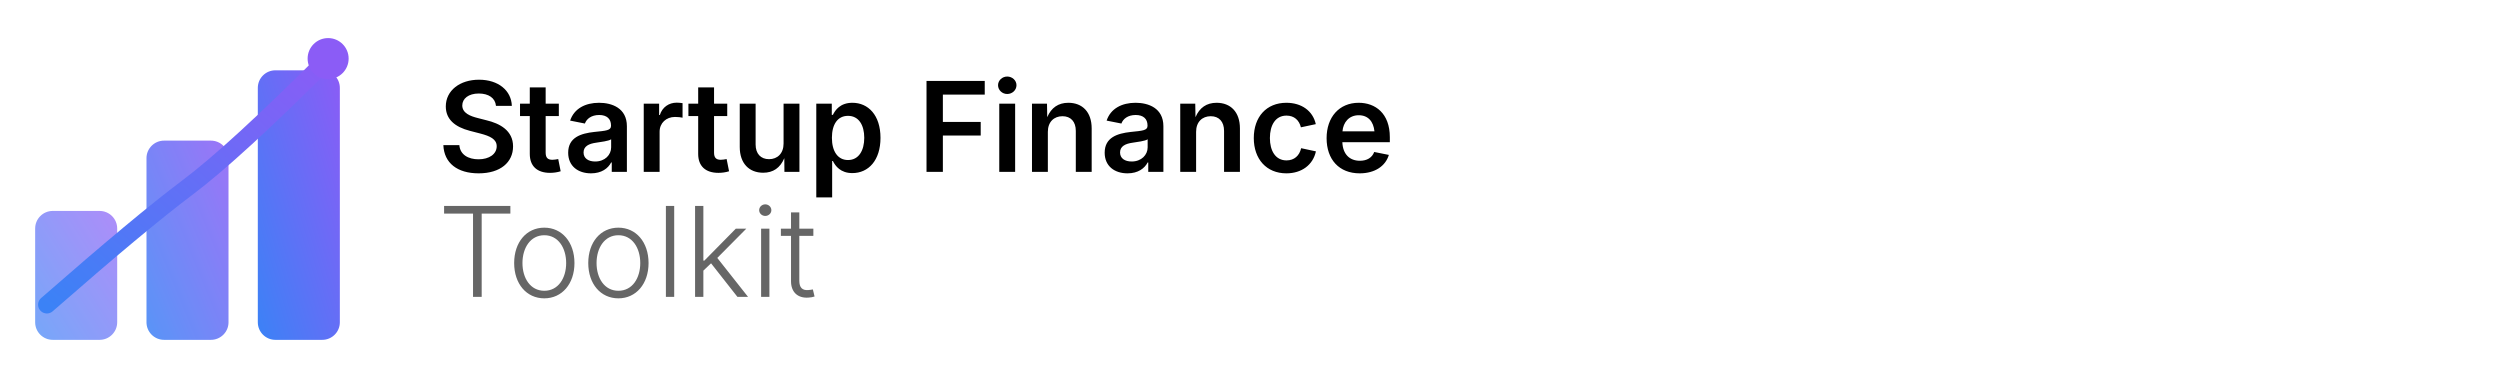
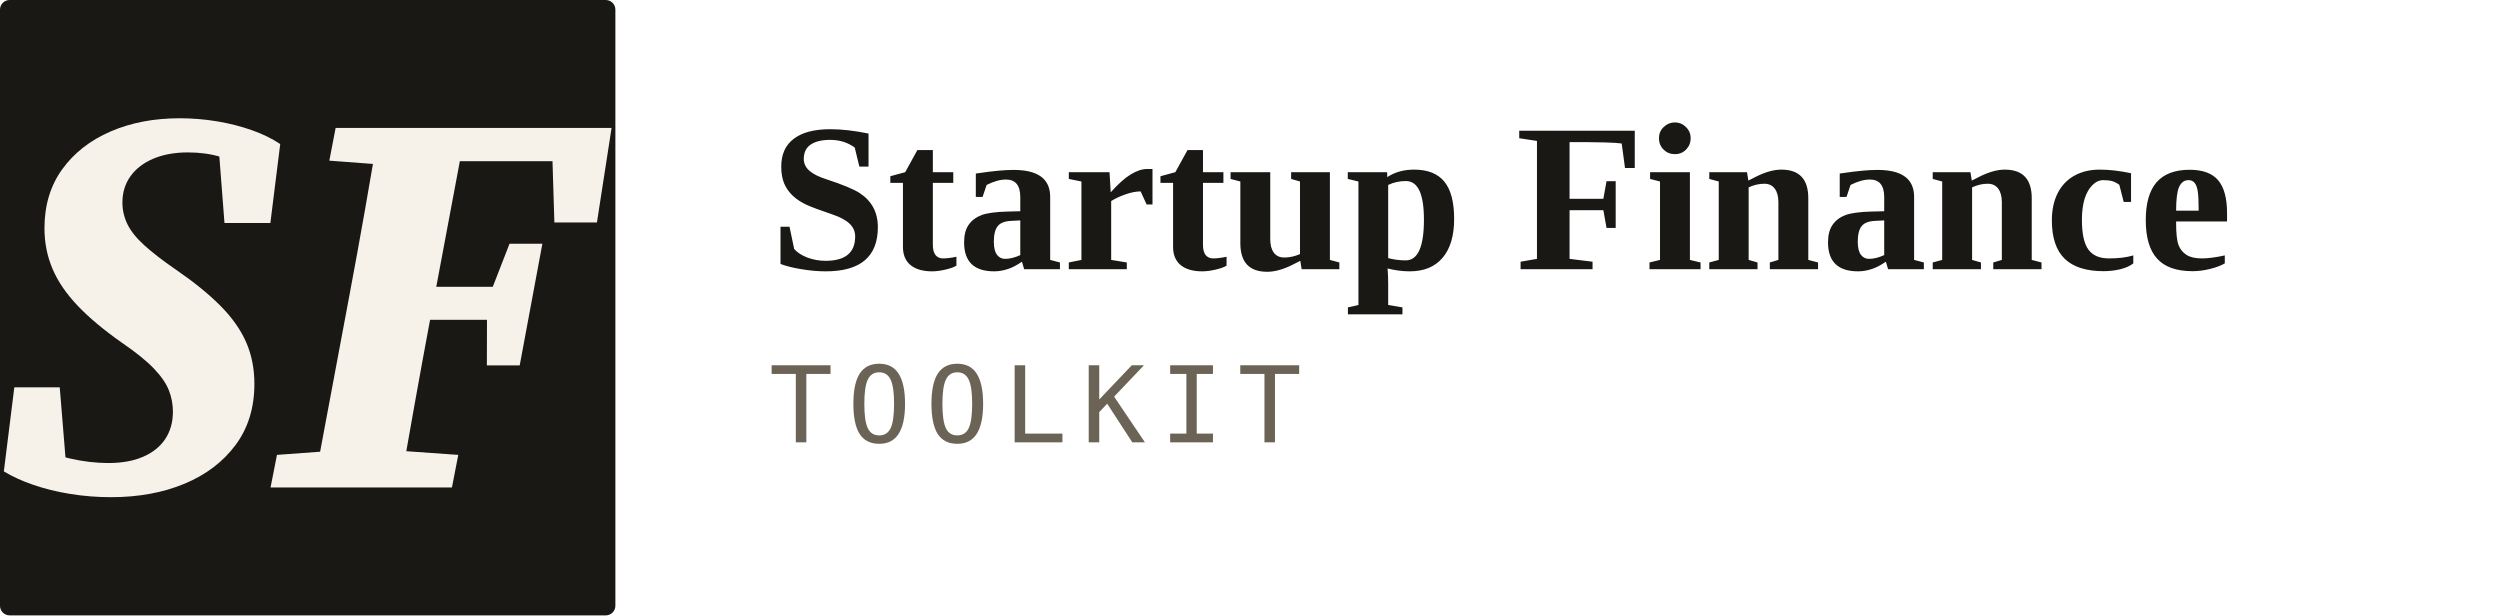
- <svg xmlns="http://www.w3.org/2000/svg" viewBox="0 0 320 48" fill="none">
-   <defs>
-     <linearGradient id="bar-grad" x1="0" y1="1" x2="1" y2="0">
-       <stop offset="0%" stop-color="#3b82f6" />
-       <stop offset="100%" stop-color="#8b5cf6" />
-     </linearGradient>
-     <linearGradient id="line-grad" x1="0" y1="1" x2="1" y2="0">
-       <stop offset="0%" stop-color="#3b82f6" />
-       <stop offset="100%" stop-color="#8b5cf6" />
-     </linearGradient>
-   </defs>
-   <g transform="translate(0,0) scale(0.75)">
-     <rect x="6" y="36" width="14" height="22" rx="3" fill="url(#bar-grad)" opacity="0.7" />
-     <rect x="25" y="24" width="14" height="34" rx="3" fill="url(#bar-grad)" opacity="0.85" />
-     <rect x="44" y="12" width="14" height="46" rx="3" fill="url(#bar-grad)" />
-     <path d="M8 52 Q24 38 32 32 Q40 26 56 10" stroke="url(#line-grad)" stroke-width="3" stroke-linecap="round" fill="none" />
-     <circle cx="56" cy="10" r="3.5" fill="#8b5cf6" />
+ <svg xmlns="http://www.w3.org/2000/svg" viewBox="0 0 260 64" width="260" height="64">
+   <rect width="64" height="64" rx="1" fill="#1A1815" />
+   <g transform="translate(0.4,12.3) scale(0.0569)" fill="#F6F2EA">
+     <path transform="matrix(1,0,0,-1,-12.11,674.83)" d="M12.11 29.43 31.25 183.06H114.27L127.51 21.02L66.72 75.63Q95.24 61.63 132.06 53.16Q168.87 44.68 203 44.68Q240.4 44.68 266.83 56.2Q293.27 67.71 307.19 88.74Q321.12 109.78 321.12 138.52Q321.12 158.89 313.74 177.65Q306.36 196.4 286.37 217.35Q266.37 238.29 228.48 264.18Q178.71 299.04 147.3 331.92Q115.89 364.81 101.12 399.55Q86.36 434.3 86.36 473.83Q86.36 536.61 118.75 581.53Q151.14 626.44 207.09 650.64Q263.04 674.83 333.34 674.83Q368.17 674.83 401.87 669.21Q435.57 663.59 465.39 653.06Q495.21 642.53 517.24 627.68L499.25 483.39H415.38L403.75 633.98L462.26 577.94Q435.41 596.04 408.34 604.23Q381.27 612.42 348.55 612.42Q312.2 612.42 285.14 600.88Q258.08 589.33 243.45 568.72Q228.81 548.11 228.81 520.85Q228.81 499.96 238.02 481.14Q247.23 462.31 268.8 442.7Q290.37 423.09 326.04 398.52Q375.52 364.63 407.54 332.51Q439.57 300.39 454.81 265.88Q470.05 231.37 470.05 189.36Q470.05 123.91 435.61 77.62Q401.16 31.33 342.17 6.8Q283.17 -17.72 208.2 -17.72Q169.9 -17.72 133.37 -11.79Q96.84 -5.86 65.76 4.88Q34.68 15.62 12.11 29.43Z" />
+     <path transform="matrix(1,0,0,-1,499.89,674.83)" d="M-12.42 0 -0.7 59.56 135.13 69.56H189.6L330.67 59.56L319.14 0ZM65.94 0 132.13 353.32Q146.37 428.98 159.79 505.21Q173.22 581.45 186.13 657.11H344.97L278.78 304.46Q264.54 228.32 250.88 151.99Q237.21 75.66 224.3 0ZM95.01 597.36 106.54 657.11H252.77L244.01 587.36H228.29ZM208.41 306.45 215.85 366.77H419.79L412.55 306.45ZM264.99 596.42 272.61 657.11H610.89L584.13 484.36H506.36L501.3 648.93L559.84 596.42ZM382.95 223.16 383.23 324.36 387.04 349.51 424.38 445.49H484.41L442.99 223.16Z" />
  </g>
-   <text x="56" y="22" font-family="system-ui,-apple-system,sans-serif" font-weight="600" font-size="16" fill="currentColor">Startup Finance</text>
-   <text x="56" y="38" font-family="system-ui,-apple-system,sans-serif" font-weight="300" font-size="16" fill="currentColor" opacity="0.6">Toolkit</text>
+   <text x="80" y="28" font-family="Source Serif 4, Source Serif Pro, Georgia, serif" font-weight="600" font-size="22" fill="#1A1815">Startup Finance</text>
+   <text x="80" y="46" font-family="JetBrains Mono, ui-monospace, monospace" font-weight="500" font-size="11" letter-spacing="1.5" fill="#6B6356">TOOLKIT</text>
</svg>
